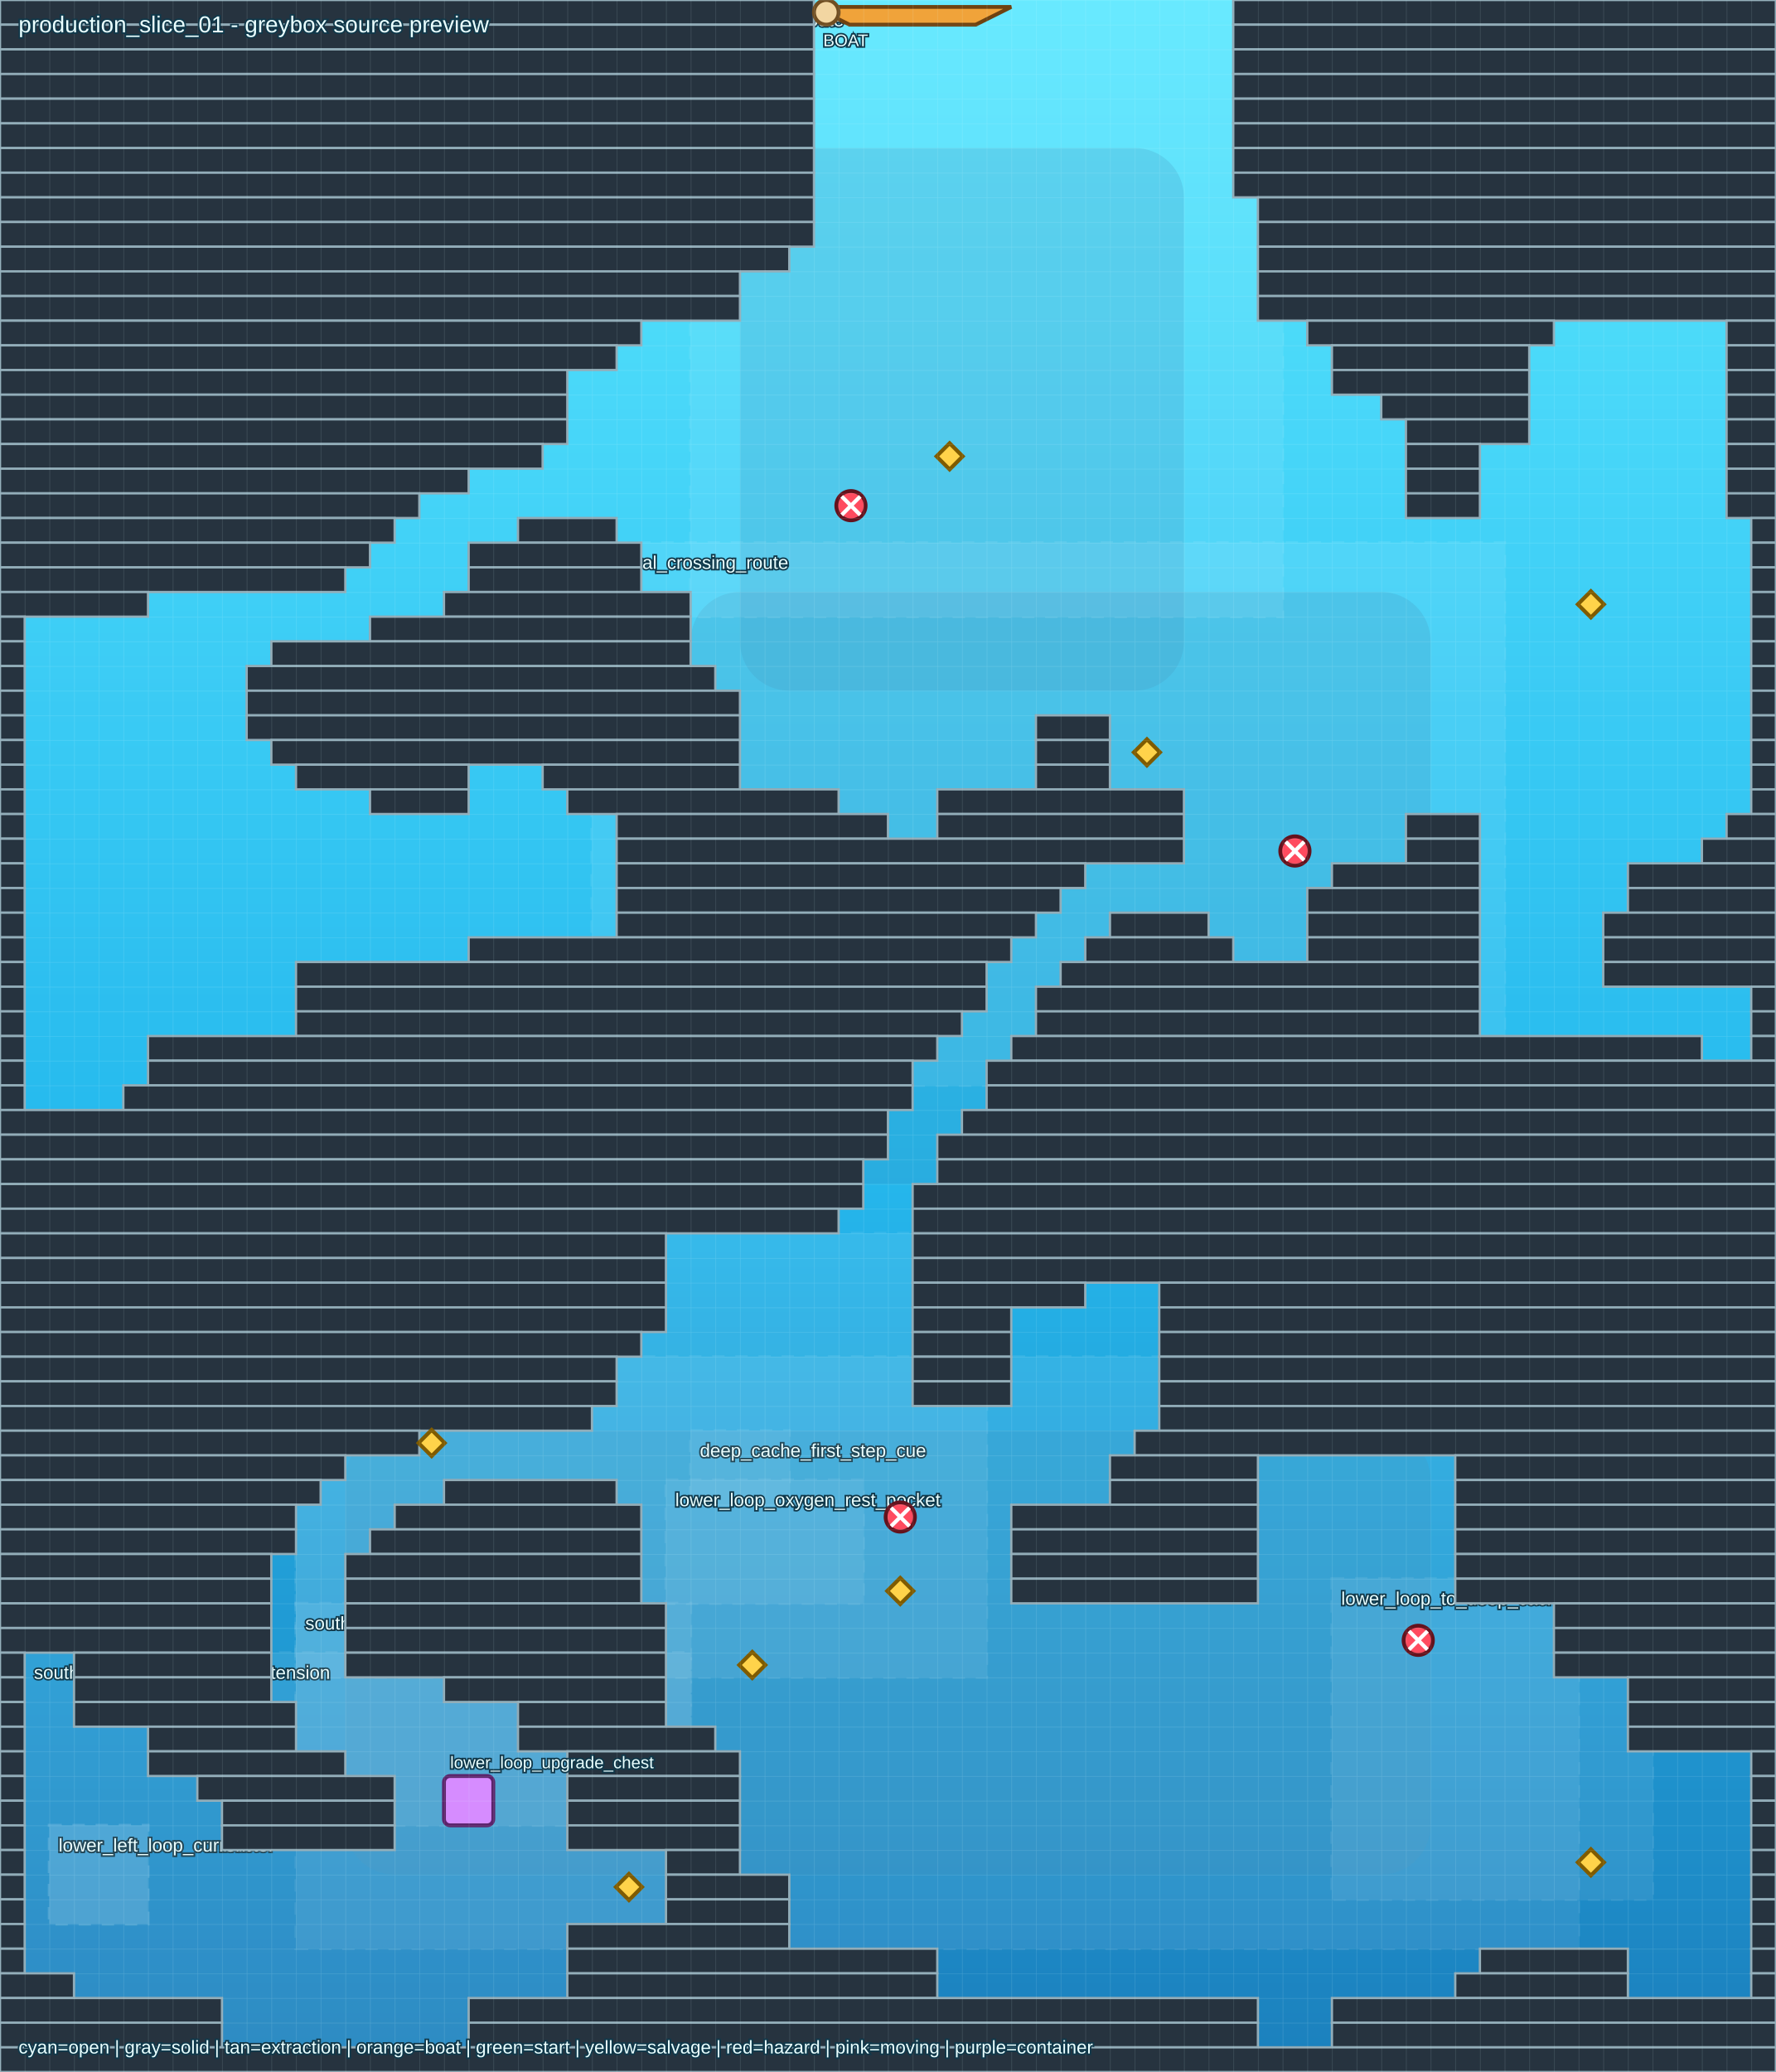
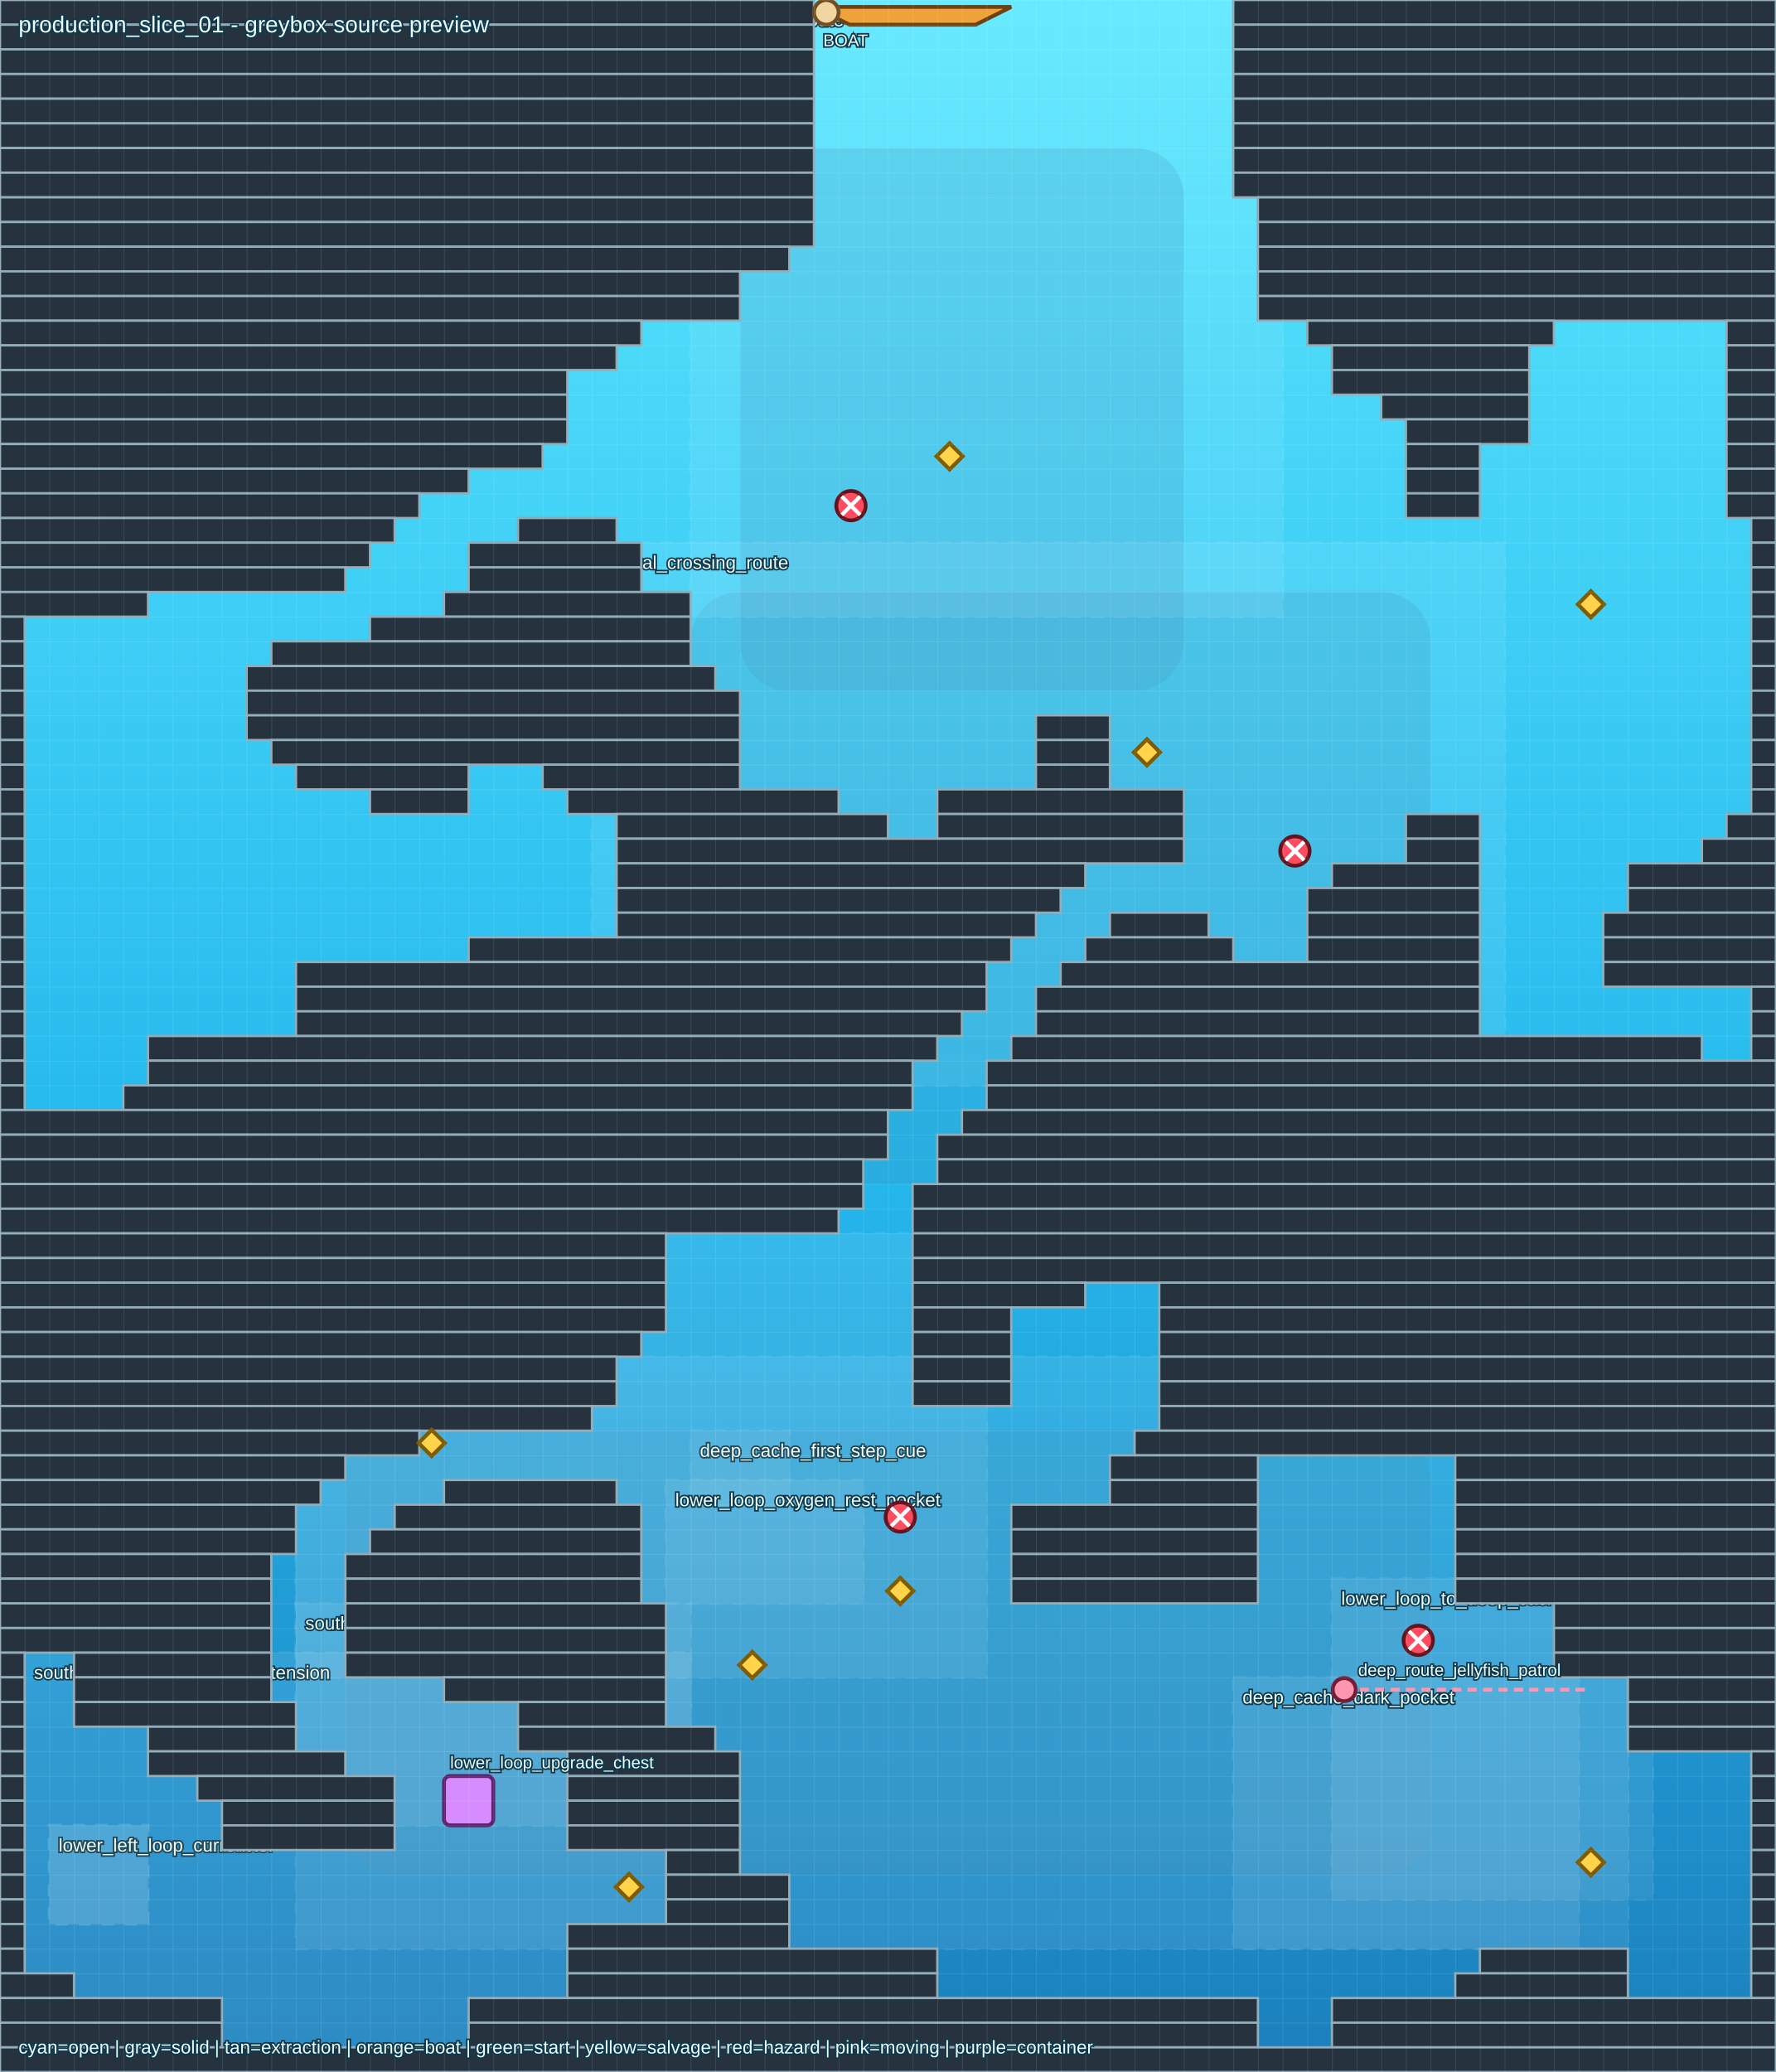
<svg xmlns="http://www.w3.org/2000/svg" viewBox="0 0 2304 2688" width="2304" height="2688">
  <defs>
    <linearGradient id="water" x1="0" y1="0" x2="0" y2="1">
      <stop offset="0%" stop-color="#4ee6ff" />
      <stop offset="55%" stop-color="#13b3ec" />
      <stop offset="100%" stop-color="#0874b7" />
    </linearGradient>
    <pattern id="grid" width="32" height="32" patternUnits="userSpaceOnUse">
      <path d="M 32 0 L 0 0 0 32" fill="none" stroke="#d8f7ff" stroke-width="1" opacity="0.22" />
    </pattern>
  </defs>
  <rect x="0" y="0" width="2304" height="2688" fill="url(#water)" />
  <rect x="960" y="192" width="576" height="704" rx="64" fill="#237fad" opacity="0.22" />
  <rect x="896" y="768" width="960" height="768" rx="64" fill="#237fad" opacity="0.22" />
  <rect x="448" y="1856" width="1408" height="576" rx="64" fill="#237fad" opacity="0.22" />
  <rect x="0" y="0" width="2304" height="2688" fill="#ffffff" opacity="0.08" stroke="#ffffff" stroke-width="4" stroke-dasharray="16 14" />
  <text x="12.0" y="34.0" fill="#eaffff" font-family="Arial, sans-serif" font-size="24" paint-order="stroke" stroke="#10384a" stroke-width="4">production_slice_bounds</text>
  <rect x="896" y="0" width="768" height="800" fill="#ffffff" opacity="0.08" stroke="#ffffff" stroke-width="4" stroke-dasharray="16 14" />
  <text x="908.0" y="34.0" fill="#eaffff" font-family="Arial, sans-serif" font-size="24" paint-order="stroke" stroke="#10384a" stroke-width="4">entry_shaft_route</text>
  <rect x="768" y="704" width="1184" height="704" fill="#ffffff" opacity="0.08" stroke="#ffffff" stroke-width="4" stroke-dasharray="16 14" />
  <text x="780.0" y="738.0" fill="#eaffff" font-family="Arial, sans-serif" font-size="24" paint-order="stroke" stroke="#10384a" stroke-width="4">central_crossing_route</text>
  <rect x="384" y="1760" width="1664" height="768" fill="#ffffff" opacity="0.08" stroke="#ffffff" stroke-width="4" stroke-dasharray="16 14" />
  <text x="396.0" y="1794.0" fill="#eaffff" font-family="Arial, sans-serif" font-size="24" paint-order="stroke" stroke="#10384a" stroke-width="4">lower_loop_route</text>
  <rect x="64" y="2368" width="128" height="128" fill="#ffffff" opacity="0.08" stroke="#ffffff" stroke-width="4" stroke-dasharray="16 14" />
  <text x="76.0" y="2402.0" fill="#eaffff" font-family="Arial, sans-serif" font-size="24" paint-order="stroke" stroke="#10384a" stroke-width="4">lower_left_loop_connector</text>
  <rect x="64" y="2368" width="128" height="128" fill="#ffffff" opacity="0.08" stroke="#ffffff" stroke-width="4" stroke-dasharray="16 14" />
  <text x="76.0" y="2402.0" fill="#eaffff" font-family="Arial, sans-serif" font-size="24" paint-order="stroke" stroke="#10384a" stroke-width="4">lower_left_loop_current</text>
  <rect x="896" y="1856" width="128" height="96" fill="#ffffff" opacity="0.08" stroke="#ffffff" stroke-width="4" stroke-dasharray="16 14" />
  <text x="908.0" y="1890.0" fill="#eaffff" font-family="Arial, sans-serif" font-size="24" paint-order="stroke" stroke="#10384a" stroke-width="4">deep_cache_first_step_cue</text>
  <rect x="384" y="1600" width="896" height="576" fill="#ffffff" opacity="0.08" stroke="#ffffff" stroke-width="4" stroke-dasharray="16 14" />
  <text x="396.0" y="1634.0" fill="#eaffff" font-family="Arial, sans-serif" font-size="24" paint-order="stroke" stroke="#10384a" stroke-width="4">return_pressure_to_boat</text>
  <rect x="864" y="1920" width="256" height="160" fill="#ffffff" opacity="0.08" stroke="#ffffff" stroke-width="4" stroke-dasharray="16 14" />
  <text x="876.0" y="1954.0" fill="#eaffff" font-family="Arial, sans-serif" font-size="24" paint-order="stroke" stroke="#10384a" stroke-width="4">lower_loop_oxygen_rest_pocket</text>
  <rect x="32" y="2144" width="864" height="512" fill="#ffffff" opacity="0.08" stroke="#ffffff" stroke-width="4" stroke-dasharray="16 14" />
  <text x="44.0" y="2178.0" fill="#eaffff" font-family="Arial, sans-serif" font-size="24" paint-order="stroke" stroke="#10384a" stroke-width="4">southwest_return_pocket_extension</text>
  <rect x="384" y="2080" width="512" height="288" fill="#ffffff" opacity="0.08" stroke="#ffffff" stroke-width="4" stroke-dasharray="16 14" />
  <text x="396.0" y="2114.0" fill="#eaffff" font-family="Arial, sans-serif" font-size="24" paint-order="stroke" stroke="#10384a" stroke-width="4">southwest_pocket_pre_pickup_cue</text>
  <rect x="1728" y="2048" width="416" height="416" fill="#ffffff" opacity="0.08" stroke="#ffffff" stroke-width="4" stroke-dasharray="16 14" />
  <text x="1740.0" y="2082.0" fill="#eaffff" font-family="Arial, sans-serif" font-size="24" paint-order="stroke" stroke="#10384a" stroke-width="4">lower_loop_to_deep_cache_pressure</text>
+   <rect x="1600" y="2176" width="512" height="352" fill="#ffffff" opacity="0.08" stroke="#ffffff" stroke-width="4" stroke-dasharray="16 14" />
+   <text x="1612.0" y="2210.0" fill="#eaffff" font-family="Arial, sans-serif" font-size="24" paint-order="stroke" stroke="#10384a" stroke-width="4">deep_cache_dark_pocket</text>
  <rect x="0" y="0" width="1056" height="32" fill="#26333f" stroke="#8ea9b5" stroke-width="3" />
  <rect x="1600" y="0" width="704" height="32" fill="#26333f" stroke="#8ea9b5" stroke-width="3" />
  <rect x="0" y="32" width="1056" height="32" fill="#26333f" stroke="#8ea9b5" stroke-width="3" />
  <rect x="1600" y="32" width="704" height="32" fill="#26333f" stroke="#8ea9b5" stroke-width="3" />
  <rect x="0" y="64" width="1056" height="32" fill="#26333f" stroke="#8ea9b5" stroke-width="3" />
  <rect x="1600" y="64" width="704" height="32" fill="#26333f" stroke="#8ea9b5" stroke-width="3" />
  <rect x="0" y="96" width="1056" height="32" fill="#26333f" stroke="#8ea9b5" stroke-width="3" />
  <rect x="1600" y="96" width="704" height="32" fill="#26333f" stroke="#8ea9b5" stroke-width="3" />
  <rect x="0" y="128" width="1056" height="32" fill="#26333f" stroke="#8ea9b5" stroke-width="3" />
  <rect x="1600" y="128" width="704" height="32" fill="#26333f" stroke="#8ea9b5" stroke-width="3" />
  <rect x="0" y="160" width="1056" height="32" fill="#26333f" stroke="#8ea9b5" stroke-width="3" />
  <rect x="1600" y="160" width="704" height="32" fill="#26333f" stroke="#8ea9b5" stroke-width="3" />
  <rect x="0" y="192" width="1056" height="32" fill="#26333f" stroke="#8ea9b5" stroke-width="3" />
  <rect x="1600" y="192" width="704" height="32" fill="#26333f" stroke="#8ea9b5" stroke-width="3" />
  <rect x="0" y="224" width="1056" height="32" fill="#26333f" stroke="#8ea9b5" stroke-width="3" />
  <rect x="1600" y="224" width="704" height="32" fill="#26333f" stroke="#8ea9b5" stroke-width="3" />
  <rect x="0" y="256" width="1056" height="32" fill="#26333f" stroke="#8ea9b5" stroke-width="3" />
  <rect x="1632" y="256" width="672" height="32" fill="#26333f" stroke="#8ea9b5" stroke-width="3" />
  <rect x="0" y="288" width="1056" height="32" fill="#26333f" stroke="#8ea9b5" stroke-width="3" />
  <rect x="1632" y="288" width="672" height="32" fill="#26333f" stroke="#8ea9b5" stroke-width="3" />
  <rect x="0" y="320" width="1024" height="32" fill="#26333f" stroke="#8ea9b5" stroke-width="3" />
  <rect x="1632" y="320" width="672" height="32" fill="#26333f" stroke="#8ea9b5" stroke-width="3" />
  <rect x="0" y="352" width="960" height="32" fill="#26333f" stroke="#8ea9b5" stroke-width="3" />
  <rect x="1632" y="352" width="672" height="32" fill="#26333f" stroke="#8ea9b5" stroke-width="3" />
  <rect x="0" y="384" width="960" height="32" fill="#26333f" stroke="#8ea9b5" stroke-width="3" />
  <rect x="1632" y="384" width="672" height="32" fill="#26333f" stroke="#8ea9b5" stroke-width="3" />
  <rect x="0" y="416" width="832" height="32" fill="#26333f" stroke="#8ea9b5" stroke-width="3" />
  <rect x="1696" y="416" width="320" height="32" fill="#26333f" stroke="#8ea9b5" stroke-width="3" />
  <rect x="2240" y="416" width="64" height="32" fill="#26333f" stroke="#8ea9b5" stroke-width="3" />
  <rect x="0" y="448" width="800" height="32" fill="#26333f" stroke="#8ea9b5" stroke-width="3" />
  <rect x="1728" y="448" width="256" height="32" fill="#26333f" stroke="#8ea9b5" stroke-width="3" />
  <rect x="2240" y="448" width="64" height="32" fill="#26333f" stroke="#8ea9b5" stroke-width="3" />
  <rect x="0" y="480" width="736" height="32" fill="#26333f" stroke="#8ea9b5" stroke-width="3" />
  <rect x="1728" y="480" width="256" height="32" fill="#26333f" stroke="#8ea9b5" stroke-width="3" />
  <rect x="2240" y="480" width="64" height="32" fill="#26333f" stroke="#8ea9b5" stroke-width="3" />
  <rect x="0" y="512" width="736" height="32" fill="#26333f" stroke="#8ea9b5" stroke-width="3" />
  <rect x="1792" y="512" width="192" height="32" fill="#26333f" stroke="#8ea9b5" stroke-width="3" />
  <rect x="2240" y="512" width="64" height="32" fill="#26333f" stroke="#8ea9b5" stroke-width="3" />
  <rect x="0" y="544" width="736" height="32" fill="#26333f" stroke="#8ea9b5" stroke-width="3" />
  <rect x="1824" y="544" width="160" height="32" fill="#26333f" stroke="#8ea9b5" stroke-width="3" />
  <rect x="2240" y="544" width="64" height="32" fill="#26333f" stroke="#8ea9b5" stroke-width="3" />
  <rect x="0" y="576" width="704" height="32" fill="#26333f" stroke="#8ea9b5" stroke-width="3" />
  <rect x="1824" y="576" width="96" height="32" fill="#26333f" stroke="#8ea9b5" stroke-width="3" />
  <rect x="2240" y="576" width="64" height="32" fill="#26333f" stroke="#8ea9b5" stroke-width="3" />
  <rect x="0" y="608" width="608" height="32" fill="#26333f" stroke="#8ea9b5" stroke-width="3" />
  <rect x="1824" y="608" width="96" height="32" fill="#26333f" stroke="#8ea9b5" stroke-width="3" />
  <rect x="2240" y="608" width="64" height="32" fill="#26333f" stroke="#8ea9b5" stroke-width="3" />
  <rect x="0" y="640" width="544" height="32" fill="#26333f" stroke="#8ea9b5" stroke-width="3" />
  <rect x="1824" y="640" width="96" height="32" fill="#26333f" stroke="#8ea9b5" stroke-width="3" />
  <rect x="2240" y="640" width="64" height="32" fill="#26333f" stroke="#8ea9b5" stroke-width="3" />
  <rect x="0" y="672" width="512" height="32" fill="#26333f" stroke="#8ea9b5" stroke-width="3" />
  <rect x="672" y="672" width="128" height="32" fill="#26333f" stroke="#8ea9b5" stroke-width="3" />
  <rect x="2272" y="672" width="32" height="32" fill="#26333f" stroke="#8ea9b5" stroke-width="3" />
  <rect x="0" y="704" width="480" height="32" fill="#26333f" stroke="#8ea9b5" stroke-width="3" />
  <rect x="608" y="704" width="224" height="32" fill="#26333f" stroke="#8ea9b5" stroke-width="3" />
  <rect x="2272" y="704" width="32" height="32" fill="#26333f" stroke="#8ea9b5" stroke-width="3" />
  <rect x="0" y="736" width="448" height="32" fill="#26333f" stroke="#8ea9b5" stroke-width="3" />
  <rect x="608" y="736" width="224" height="32" fill="#26333f" stroke="#8ea9b5" stroke-width="3" />
  <rect x="2272" y="736" width="32" height="32" fill="#26333f" stroke="#8ea9b5" stroke-width="3" />
  <rect x="0" y="768" width="192" height="32" fill="#26333f" stroke="#8ea9b5" stroke-width="3" />
  <rect x="576" y="768" width="320" height="32" fill="#26333f" stroke="#8ea9b5" stroke-width="3" />
  <rect x="2272" y="768" width="32" height="32" fill="#26333f" stroke="#8ea9b5" stroke-width="3" />
  <rect x="0" y="800" width="32" height="32" fill="#26333f" stroke="#8ea9b5" stroke-width="3" />
  <rect x="480" y="800" width="416" height="32" fill="#26333f" stroke="#8ea9b5" stroke-width="3" />
  <rect x="2272" y="800" width="32" height="32" fill="#26333f" stroke="#8ea9b5" stroke-width="3" />
  <rect x="0" y="832" width="32" height="32" fill="#26333f" stroke="#8ea9b5" stroke-width="3" />
  <rect x="352" y="832" width="544" height="32" fill="#26333f" stroke="#8ea9b5" stroke-width="3" />
  <rect x="2272" y="832" width="32" height="32" fill="#26333f" stroke="#8ea9b5" stroke-width="3" />
  <rect x="0" y="864" width="32" height="32" fill="#26333f" stroke="#8ea9b5" stroke-width="3" />
  <rect x="320" y="864" width="608" height="32" fill="#26333f" stroke="#8ea9b5" stroke-width="3" />
  <rect x="2272" y="864" width="32" height="32" fill="#26333f" stroke="#8ea9b5" stroke-width="3" />
  <rect x="0" y="896" width="32" height="32" fill="#26333f" stroke="#8ea9b5" stroke-width="3" />
  <rect x="320" y="896" width="640" height="32" fill="#26333f" stroke="#8ea9b5" stroke-width="3" />
  <rect x="2272" y="896" width="32" height="32" fill="#26333f" stroke="#8ea9b5" stroke-width="3" />
  <rect x="0" y="928" width="32" height="32" fill="#26333f" stroke="#8ea9b5" stroke-width="3" />
  <rect x="320" y="928" width="640" height="32" fill="#26333f" stroke="#8ea9b5" stroke-width="3" />
  <rect x="1344" y="928" width="96" height="32" fill="#26333f" stroke="#8ea9b5" stroke-width="3" />
  <rect x="2272" y="928" width="32" height="32" fill="#26333f" stroke="#8ea9b5" stroke-width="3" />
  <rect x="0" y="960" width="32" height="32" fill="#26333f" stroke="#8ea9b5" stroke-width="3" />
  <rect x="352" y="960" width="608" height="32" fill="#26333f" stroke="#8ea9b5" stroke-width="3" />
  <rect x="1344" y="960" width="96" height="32" fill="#26333f" stroke="#8ea9b5" stroke-width="3" />
  <rect x="2272" y="960" width="32" height="32" fill="#26333f" stroke="#8ea9b5" stroke-width="3" />
  <rect x="0" y="992" width="32" height="32" fill="#26333f" stroke="#8ea9b5" stroke-width="3" />
  <rect x="384" y="992" width="224" height="32" fill="#26333f" stroke="#8ea9b5" stroke-width="3" />
  <rect x="704" y="992" width="256" height="32" fill="#26333f" stroke="#8ea9b5" stroke-width="3" />
  <rect x="1344" y="992" width="96" height="32" fill="#26333f" stroke="#8ea9b5" stroke-width="3" />
  <rect x="2272" y="992" width="32" height="32" fill="#26333f" stroke="#8ea9b5" stroke-width="3" />
  <rect x="0" y="1024" width="32" height="32" fill="#26333f" stroke="#8ea9b5" stroke-width="3" />
  <rect x="480" y="1024" width="128" height="32" fill="#26333f" stroke="#8ea9b5" stroke-width="3" />
  <rect x="736" y="1024" width="352" height="32" fill="#26333f" stroke="#8ea9b5" stroke-width="3" />
  <rect x="1216" y="1024" width="320" height="32" fill="#26333f" stroke="#8ea9b5" stroke-width="3" />
  <rect x="2272" y="1024" width="32" height="32" fill="#26333f" stroke="#8ea9b5" stroke-width="3" />
  <rect x="0" y="1056" width="32" height="32" fill="#26333f" stroke="#8ea9b5" stroke-width="3" />
  <rect x="800" y="1056" width="352" height="32" fill="#26333f" stroke="#8ea9b5" stroke-width="3" />
  <rect x="1216" y="1056" width="320" height="32" fill="#26333f" stroke="#8ea9b5" stroke-width="3" />
  <rect x="1824" y="1056" width="96" height="32" fill="#26333f" stroke="#8ea9b5" stroke-width="3" />
  <rect x="2240" y="1056" width="64" height="32" fill="#26333f" stroke="#8ea9b5" stroke-width="3" />
  <rect x="0" y="1088" width="32" height="32" fill="#26333f" stroke="#8ea9b5" stroke-width="3" />
  <rect x="800" y="1088" width="736" height="32" fill="#26333f" stroke="#8ea9b5" stroke-width="3" />
  <rect x="1824" y="1088" width="96" height="32" fill="#26333f" stroke="#8ea9b5" stroke-width="3" />
  <rect x="2208" y="1088" width="96" height="32" fill="#26333f" stroke="#8ea9b5" stroke-width="3" />
  <rect x="0" y="1120" width="32" height="32" fill="#26333f" stroke="#8ea9b5" stroke-width="3" />
  <rect x="800" y="1120" width="608" height="32" fill="#26333f" stroke="#8ea9b5" stroke-width="3" />
  <rect x="1728" y="1120" width="192" height="32" fill="#26333f" stroke="#8ea9b5" stroke-width="3" />
  <rect x="2112" y="1120" width="192" height="32" fill="#26333f" stroke="#8ea9b5" stroke-width="3" />
  <rect x="0" y="1152" width="32" height="32" fill="#26333f" stroke="#8ea9b5" stroke-width="3" />
  <rect x="800" y="1152" width="576" height="32" fill="#26333f" stroke="#8ea9b5" stroke-width="3" />
  <rect x="1696" y="1152" width="224" height="32" fill="#26333f" stroke="#8ea9b5" stroke-width="3" />
  <rect x="2112" y="1152" width="192" height="32" fill="#26333f" stroke="#8ea9b5" stroke-width="3" />
  <rect x="0" y="1184" width="32" height="32" fill="#26333f" stroke="#8ea9b5" stroke-width="3" />
  <rect x="800" y="1184" width="544" height="32" fill="#26333f" stroke="#8ea9b5" stroke-width="3" />
  <rect x="1440" y="1184" width="128" height="32" fill="#26333f" stroke="#8ea9b5" stroke-width="3" />
  <rect x="1696" y="1184" width="224" height="32" fill="#26333f" stroke="#8ea9b5" stroke-width="3" />
  <rect x="2080" y="1184" width="224" height="32" fill="#26333f" stroke="#8ea9b5" stroke-width="3" />
  <rect x="0" y="1216" width="32" height="32" fill="#26333f" stroke="#8ea9b5" stroke-width="3" />
  <rect x="608" y="1216" width="704" height="32" fill="#26333f" stroke="#8ea9b5" stroke-width="3" />
  <rect x="1408" y="1216" width="192" height="32" fill="#26333f" stroke="#8ea9b5" stroke-width="3" />
  <rect x="1696" y="1216" width="224" height="32" fill="#26333f" stroke="#8ea9b5" stroke-width="3" />
  <rect x="2080" y="1216" width="224" height="32" fill="#26333f" stroke="#8ea9b5" stroke-width="3" />
  <rect x="0" y="1248" width="32" height="32" fill="#26333f" stroke="#8ea9b5" stroke-width="3" />
  <rect x="384" y="1248" width="896" height="32" fill="#26333f" stroke="#8ea9b5" stroke-width="3" />
  <rect x="1376" y="1248" width="544" height="32" fill="#26333f" stroke="#8ea9b5" stroke-width="3" />
  <rect x="2080" y="1248" width="224" height="32" fill="#26333f" stroke="#8ea9b5" stroke-width="3" />
  <rect x="0" y="1280" width="32" height="32" fill="#26333f" stroke="#8ea9b5" stroke-width="3" />
  <rect x="384" y="1280" width="896" height="32" fill="#26333f" stroke="#8ea9b5" stroke-width="3" />
  <rect x="1344" y="1280" width="576" height="32" fill="#26333f" stroke="#8ea9b5" stroke-width="3" />
  <rect x="2272" y="1280" width="32" height="32" fill="#26333f" stroke="#8ea9b5" stroke-width="3" />
  <rect x="0" y="1312" width="32" height="32" fill="#26333f" stroke="#8ea9b5" stroke-width="3" />
  <rect x="384" y="1312" width="864" height="32" fill="#26333f" stroke="#8ea9b5" stroke-width="3" />
  <rect x="1344" y="1312" width="576" height="32" fill="#26333f" stroke="#8ea9b5" stroke-width="3" />
  <rect x="2272" y="1312" width="32" height="32" fill="#26333f" stroke="#8ea9b5" stroke-width="3" />
  <rect x="0" y="1344" width="32" height="32" fill="#26333f" stroke="#8ea9b5" stroke-width="3" />
  <rect x="192" y="1344" width="1024" height="32" fill="#26333f" stroke="#8ea9b5" stroke-width="3" />
  <rect x="1312" y="1344" width="896" height="32" fill="#26333f" stroke="#8ea9b5" stroke-width="3" />
  <rect x="2272" y="1344" width="32" height="32" fill="#26333f" stroke="#8ea9b5" stroke-width="3" />
  <rect x="0" y="1376" width="32" height="32" fill="#26333f" stroke="#8ea9b5" stroke-width="3" />
  <rect x="192" y="1376" width="992" height="32" fill="#26333f" stroke="#8ea9b5" stroke-width="3" />
  <rect x="1280" y="1376" width="1024" height="32" fill="#26333f" stroke="#8ea9b5" stroke-width="3" />
  <rect x="0" y="1408" width="32" height="32" fill="#26333f" stroke="#8ea9b5" stroke-width="3" />
  <rect x="160" y="1408" width="1024" height="32" fill="#26333f" stroke="#8ea9b5" stroke-width="3" />
  <rect x="1280" y="1408" width="1024" height="32" fill="#26333f" stroke="#8ea9b5" stroke-width="3" />
  <rect x="0" y="1440" width="1152" height="32" fill="#26333f" stroke="#8ea9b5" stroke-width="3" />
  <rect x="1248" y="1440" width="1056" height="32" fill="#26333f" stroke="#8ea9b5" stroke-width="3" />
  <rect x="0" y="1472" width="1152" height="32" fill="#26333f" stroke="#8ea9b5" stroke-width="3" />
  <rect x="1216" y="1472" width="1088" height="32" fill="#26333f" stroke="#8ea9b5" stroke-width="3" />
  <rect x="0" y="1504" width="1120" height="32" fill="#26333f" stroke="#8ea9b5" stroke-width="3" />
  <rect x="1216" y="1504" width="1088" height="32" fill="#26333f" stroke="#8ea9b5" stroke-width="3" />
  <rect x="0" y="1536" width="1120" height="32" fill="#26333f" stroke="#8ea9b5" stroke-width="3" />
  <rect x="1184" y="1536" width="1120" height="32" fill="#26333f" stroke="#8ea9b5" stroke-width="3" />
  <rect x="0" y="1568" width="1088" height="32" fill="#26333f" stroke="#8ea9b5" stroke-width="3" />
  <rect x="1184" y="1568" width="1120" height="32" fill="#26333f" stroke="#8ea9b5" stroke-width="3" />
  <rect x="0" y="1600" width="864" height="32" fill="#26333f" stroke="#8ea9b5" stroke-width="3" />
  <rect x="1184" y="1600" width="1120" height="32" fill="#26333f" stroke="#8ea9b5" stroke-width="3" />
  <rect x="0" y="1632" width="864" height="32" fill="#26333f" stroke="#8ea9b5" stroke-width="3" />
  <rect x="1184" y="1632" width="1120" height="32" fill="#26333f" stroke="#8ea9b5" stroke-width="3" />
  <rect x="0" y="1664" width="864" height="32" fill="#26333f" stroke="#8ea9b5" stroke-width="3" />
  <rect x="1184" y="1664" width="224" height="32" fill="#26333f" stroke="#8ea9b5" stroke-width="3" />
  <rect x="1504" y="1664" width="800" height="32" fill="#26333f" stroke="#8ea9b5" stroke-width="3" />
  <rect x="0" y="1696" width="864" height="32" fill="#26333f" stroke="#8ea9b5" stroke-width="3" />
  <rect x="1184" y="1696" width="128" height="32" fill="#26333f" stroke="#8ea9b5" stroke-width="3" />
  <rect x="1504" y="1696" width="800" height="32" fill="#26333f" stroke="#8ea9b5" stroke-width="3" />
  <rect x="0" y="1728" width="832" height="32" fill="#26333f" stroke="#8ea9b5" stroke-width="3" />
  <rect x="1184" y="1728" width="128" height="32" fill="#26333f" stroke="#8ea9b5" stroke-width="3" />
  <rect x="1504" y="1728" width="800" height="32" fill="#26333f" stroke="#8ea9b5" stroke-width="3" />
  <rect x="0" y="1760" width="800" height="32" fill="#26333f" stroke="#8ea9b5" stroke-width="3" />
  <rect x="1184" y="1760" width="128" height="32" fill="#26333f" stroke="#8ea9b5" stroke-width="3" />
  <rect x="1504" y="1760" width="800" height="32" fill="#26333f" stroke="#8ea9b5" stroke-width="3" />
  <rect x="0" y="1792" width="800" height="32" fill="#26333f" stroke="#8ea9b5" stroke-width="3" />
  <rect x="1184" y="1792" width="128" height="32" fill="#26333f" stroke="#8ea9b5" stroke-width="3" />
  <rect x="1504" y="1792" width="800" height="32" fill="#26333f" stroke="#8ea9b5" stroke-width="3" />
  <rect x="0" y="1824" width="768" height="32" fill="#26333f" stroke="#8ea9b5" stroke-width="3" />
  <rect x="1504" y="1824" width="800" height="32" fill="#26333f" stroke="#8ea9b5" stroke-width="3" />
  <rect x="0" y="1856" width="544" height="32" fill="#26333f" stroke="#8ea9b5" stroke-width="3" />
  <rect x="1472" y="1856" width="832" height="32" fill="#26333f" stroke="#8ea9b5" stroke-width="3" />
  <rect x="0" y="1888" width="448" height="32" fill="#26333f" stroke="#8ea9b5" stroke-width="3" />
  <rect x="1440" y="1888" width="192" height="32" fill="#26333f" stroke="#8ea9b5" stroke-width="3" />
  <rect x="1888" y="1888" width="416" height="32" fill="#26333f" stroke="#8ea9b5" stroke-width="3" />
  <rect x="0" y="1920" width="416" height="32" fill="#26333f" stroke="#8ea9b5" stroke-width="3" />
  <rect x="576" y="1920" width="224" height="32" fill="#26333f" stroke="#8ea9b5" stroke-width="3" />
  <rect x="1440" y="1920" width="192" height="32" fill="#26333f" stroke="#8ea9b5" stroke-width="3" />
  <rect x="1888" y="1920" width="416" height="32" fill="#26333f" stroke="#8ea9b5" stroke-width="3" />
  <rect x="0" y="1952" width="384" height="32" fill="#26333f" stroke="#8ea9b5" stroke-width="3" />
  <rect x="512" y="1952" width="320" height="32" fill="#26333f" stroke="#8ea9b5" stroke-width="3" />
  <rect x="1312" y="1952" width="320" height="32" fill="#26333f" stroke="#8ea9b5" stroke-width="3" />
  <rect x="1888" y="1952" width="416" height="32" fill="#26333f" stroke="#8ea9b5" stroke-width="3" />
  <rect x="0" y="1984" width="384" height="32" fill="#26333f" stroke="#8ea9b5" stroke-width="3" />
  <rect x="480" y="1984" width="352" height="32" fill="#26333f" stroke="#8ea9b5" stroke-width="3" />
  <rect x="1312" y="1984" width="320" height="32" fill="#26333f" stroke="#8ea9b5" stroke-width="3" />
  <rect x="1888" y="1984" width="416" height="32" fill="#26333f" stroke="#8ea9b5" stroke-width="3" />
  <rect x="0" y="2016" width="352" height="32" fill="#26333f" stroke="#8ea9b5" stroke-width="3" />
  <rect x="448" y="2016" width="384" height="32" fill="#26333f" stroke="#8ea9b5" stroke-width="3" />
  <rect x="1312" y="2016" width="320" height="32" fill="#26333f" stroke="#8ea9b5" stroke-width="3" />
  <rect x="1888" y="2016" width="416" height="32" fill="#26333f" stroke="#8ea9b5" stroke-width="3" />
  <rect x="0" y="2048" width="352" height="32" fill="#26333f" stroke="#8ea9b5" stroke-width="3" />
  <rect x="448" y="2048" width="384" height="32" fill="#26333f" stroke="#8ea9b5" stroke-width="3" />
  <rect x="1312" y="2048" width="320" height="32" fill="#26333f" stroke="#8ea9b5" stroke-width="3" />
  <rect x="1888" y="2048" width="416" height="32" fill="#26333f" stroke="#8ea9b5" stroke-width="3" />
  <rect x="0" y="2080" width="352" height="32" fill="#26333f" stroke="#8ea9b5" stroke-width="3" />
  <rect x="448" y="2080" width="416" height="32" fill="#26333f" stroke="#8ea9b5" stroke-width="3" />
  <rect x="2016" y="2080" width="288" height="32" fill="#26333f" stroke="#8ea9b5" stroke-width="3" />
  <rect x="0" y="2112" width="352" height="32" fill="#26333f" stroke="#8ea9b5" stroke-width="3" />
  <rect x="448" y="2112" width="416" height="32" fill="#26333f" stroke="#8ea9b5" stroke-width="3" />
  <rect x="2016" y="2112" width="288" height="32" fill="#26333f" stroke="#8ea9b5" stroke-width="3" />
  <rect x="0" y="2144" width="32" height="32" fill="#26333f" stroke="#8ea9b5" stroke-width="3" />
  <rect x="96" y="2144" width="256" height="32" fill="#26333f" stroke="#8ea9b5" stroke-width="3" />
  <rect x="448" y="2144" width="416" height="32" fill="#26333f" stroke="#8ea9b5" stroke-width="3" />
  <rect x="2016" y="2144" width="288" height="32" fill="#26333f" stroke="#8ea9b5" stroke-width="3" />
  <rect x="0" y="2176" width="32" height="32" fill="#26333f" stroke="#8ea9b5" stroke-width="3" />
  <rect x="96" y="2176" width="256" height="32" fill="#26333f" stroke="#8ea9b5" stroke-width="3" />
  <rect x="576" y="2176" width="288" height="32" fill="#26333f" stroke="#8ea9b5" stroke-width="3" />
  <rect x="2112" y="2176" width="192" height="32" fill="#26333f" stroke="#8ea9b5" stroke-width="3" />
  <rect x="0" y="2208" width="32" height="32" fill="#26333f" stroke="#8ea9b5" stroke-width="3" />
  <rect x="96" y="2208" width="288" height="32" fill="#26333f" stroke="#8ea9b5" stroke-width="3" />
  <rect x="672" y="2208" width="192" height="32" fill="#26333f" stroke="#8ea9b5" stroke-width="3" />
  <rect x="2112" y="2208" width="192" height="32" fill="#26333f" stroke="#8ea9b5" stroke-width="3" />
  <rect x="0" y="2240" width="32" height="32" fill="#26333f" stroke="#8ea9b5" stroke-width="3" />
  <rect x="192" y="2240" width="192" height="32" fill="#26333f" stroke="#8ea9b5" stroke-width="3" />
  <rect x="672" y="2240" width="256" height="32" fill="#26333f" stroke="#8ea9b5" stroke-width="3" />
  <rect x="2112" y="2240" width="192" height="32" fill="#26333f" stroke="#8ea9b5" stroke-width="3" />
  <rect x="0" y="2272" width="32" height="32" fill="#26333f" stroke="#8ea9b5" stroke-width="3" />
  <rect x="192" y="2272" width="256" height="32" fill="#26333f" stroke="#8ea9b5" stroke-width="3" />
  <rect x="736" y="2272" width="224" height="32" fill="#26333f" stroke="#8ea9b5" stroke-width="3" />
  <rect x="2272" y="2272" width="32" height="32" fill="#26333f" stroke="#8ea9b5" stroke-width="3" />
  <rect x="0" y="2304" width="32" height="32" fill="#26333f" stroke="#8ea9b5" stroke-width="3" />
  <rect x="256" y="2304" width="256" height="32" fill="#26333f" stroke="#8ea9b5" stroke-width="3" />
  <rect x="736" y="2304" width="224" height="32" fill="#26333f" stroke="#8ea9b5" stroke-width="3" />
  <rect x="2272" y="2304" width="32" height="32" fill="#26333f" stroke="#8ea9b5" stroke-width="3" />
  <rect x="0" y="2336" width="32" height="32" fill="#26333f" stroke="#8ea9b5" stroke-width="3" />
  <rect x="288" y="2336" width="224" height="32" fill="#26333f" stroke="#8ea9b5" stroke-width="3" />
  <rect x="736" y="2336" width="224" height="32" fill="#26333f" stroke="#8ea9b5" stroke-width="3" />
  <rect x="2272" y="2336" width="32" height="32" fill="#26333f" stroke="#8ea9b5" stroke-width="3" />
  <rect x="0" y="2368" width="32" height="32" fill="#26333f" stroke="#8ea9b5" stroke-width="3" />
  <rect x="288" y="2368" width="224" height="32" fill="#26333f" stroke="#8ea9b5" stroke-width="3" />
  <rect x="736" y="2368" width="224" height="32" fill="#26333f" stroke="#8ea9b5" stroke-width="3" />
  <rect x="2272" y="2368" width="32" height="32" fill="#26333f" stroke="#8ea9b5" stroke-width="3" />
  <rect x="0" y="2400" width="32" height="32" fill="#26333f" stroke="#8ea9b5" stroke-width="3" />
  <rect x="864" y="2400" width="96" height="32" fill="#26333f" stroke="#8ea9b5" stroke-width="3" />
  <rect x="2272" y="2400" width="32" height="32" fill="#26333f" stroke="#8ea9b5" stroke-width="3" />
  <rect x="0" y="2432" width="32" height="32" fill="#26333f" stroke="#8ea9b5" stroke-width="3" />
  <rect x="864" y="2432" width="160" height="32" fill="#26333f" stroke="#8ea9b5" stroke-width="3" />
  <rect x="2272" y="2432" width="32" height="32" fill="#26333f" stroke="#8ea9b5" stroke-width="3" />
  <rect x="0" y="2464" width="32" height="32" fill="#26333f" stroke="#8ea9b5" stroke-width="3" />
  <rect x="864" y="2464" width="160" height="32" fill="#26333f" stroke="#8ea9b5" stroke-width="3" />
  <rect x="2272" y="2464" width="32" height="32" fill="#26333f" stroke="#8ea9b5" stroke-width="3" />
  <rect x="0" y="2496" width="32" height="32" fill="#26333f" stroke="#8ea9b5" stroke-width="3" />
  <rect x="736" y="2496" width="288" height="32" fill="#26333f" stroke="#8ea9b5" stroke-width="3" />
  <rect x="2272" y="2496" width="32" height="32" fill="#26333f" stroke="#8ea9b5" stroke-width="3" />
  <rect x="0" y="2528" width="32" height="32" fill="#26333f" stroke="#8ea9b5" stroke-width="3" />
  <rect x="736" y="2528" width="480" height="32" fill="#26333f" stroke="#8ea9b5" stroke-width="3" />
  <rect x="1920" y="2528" width="192" height="32" fill="#26333f" stroke="#8ea9b5" stroke-width="3" />
  <rect x="2272" y="2528" width="32" height="32" fill="#26333f" stroke="#8ea9b5" stroke-width="3" />
  <rect x="0" y="2560" width="96" height="32" fill="#26333f" stroke="#8ea9b5" stroke-width="3" />
  <rect x="736" y="2560" width="480" height="32" fill="#26333f" stroke="#8ea9b5" stroke-width="3" />
  <rect x="1888" y="2560" width="224" height="32" fill="#26333f" stroke="#8ea9b5" stroke-width="3" />
  <rect x="2272" y="2560" width="32" height="32" fill="#26333f" stroke="#8ea9b5" stroke-width="3" />
  <rect x="0" y="2592" width="288" height="32" fill="#26333f" stroke="#8ea9b5" stroke-width="3" />
  <rect x="608" y="2592" width="1024" height="32" fill="#26333f" stroke="#8ea9b5" stroke-width="3" />
  <rect x="1728" y="2592" width="576" height="32" fill="#26333f" stroke="#8ea9b5" stroke-width="3" />
  <rect x="0" y="2624" width="288" height="32" fill="#26333f" stroke="#8ea9b5" stroke-width="3" />
  <rect x="608" y="2624" width="1024" height="32" fill="#26333f" stroke="#8ea9b5" stroke-width="3" />
  <rect x="1728" y="2624" width="576" height="32" fill="#26333f" stroke="#8ea9b5" stroke-width="3" />
  <rect x="0" y="2656" width="2304" height="32" fill="#26333f" stroke="#8ea9b5" stroke-width="3" />
  <polygon points="1056.0,9.0 1312.0,9.0 1265.9,32.0 1102.1,32.0" fill="#f0a33a" stroke="#6e4210" stroke-width="5" />
  <circle cx="1072.0" cy="16.0" r="16" fill="#f2d6a2" stroke="#704e22" stroke-width="5" />
  <text x="1068.0" y="60.0" fill="#eaffff" font-family="Arial, sans-serif" font-size="22" paint-order="stroke" stroke="#10384a" stroke-width="4">BOAT</text>
  <polygon points="1232.0,575.0 1249.0,592.0 1232.0,609.0 1215.0,592.0" fill="#ffd34a" stroke="#7f5b00" stroke-width="5" />
  <polygon points="1488.0,959.0 1505.0,976.0 1488.0,993.0 1471.0,976.0" fill="#ffd34a" stroke="#7f5b00" stroke-width="5" />
  <polygon points="2064.0,767.0 2081.0,784.0 2064.0,801.0 2047.0,784.0" fill="#ffd34a" stroke="#7f5b00" stroke-width="5" />
  <polygon points="976.0,2143.0 993.0,2160.0 976.0,2177.0 959.0,2160.0" fill="#ffd34a" stroke="#7f5b00" stroke-width="5" />
  <polygon points="1168.0,2047.0 1185.0,2064.0 1168.0,2081.0 1151.0,2064.0" fill="#ffd34a" stroke="#7f5b00" stroke-width="5" />
  <polygon points="2064.0,2399.0 2081.0,2416.0 2064.0,2433.0 2047.0,2416.0" fill="#ffd34a" stroke="#7f5b00" stroke-width="5" />
  <polygon points="816.0,2431.0 833.0,2448.0 816.0,2465.0 799.0,2448.0" fill="#ffd34a" stroke="#7f5b00" stroke-width="5" />
  <polygon points="560.0,1855.0 577.0,1872.0 560.0,1889.0 543.0,1872.0" fill="#ffd34a" stroke="#7f5b00" stroke-width="5" />
  <circle cx="1104.0" cy="656.0" r="19" fill="#ff4b5f" stroke="#64121d" stroke-width="5" />
  <line x1="1092.0" y1="644.0" x2="1116.0" y2="668.0" stroke="#ffffff" stroke-width="5" />
  <line x1="1116.0" y1="644.0" x2="1092.0" y2="668.0" stroke="#ffffff" stroke-width="5" />
  <circle cx="1680.0" cy="1104.0" r="19" fill="#ff4b5f" stroke="#64121d" stroke-width="5" />
  <line x1="1668.0" y1="1092.0" x2="1692.0" y2="1116.0" stroke="#ffffff" stroke-width="5" />
  <line x1="1692.0" y1="1092.0" x2="1668.0" y2="1116.0" stroke="#ffffff" stroke-width="5" />
  <circle cx="1168.0" cy="1968.0" r="19" fill="#ff4b5f" stroke="#64121d" stroke-width="5" />
  <line x1="1156.0" y1="1956.0" x2="1180.0" y2="1980.0" stroke="#ffffff" stroke-width="5" />
  <line x1="1180.0" y1="1956.0" x2="1156.0" y2="1980.0" stroke="#ffffff" stroke-width="5" />
  <circle cx="1840.0" cy="2128.0" r="19" fill="#ff4b5f" stroke="#64121d" stroke-width="5" />
  <line x1="1828.0" y1="2116.0" x2="1852.0" y2="2140.0" stroke="#ffffff" stroke-width="5" />
  <line x1="1852.0" y1="2116.0" x2="1828.0" y2="2140.0" stroke="#ffffff" stroke-width="5" />
  <rect x="576" y="2304" width="64" height="64" rx="8" fill="#d68cff" stroke="#5b236b" stroke-width="5" />
  <text x="584.0" y="2294.0" fill="#eaffff" font-family="Arial, sans-serif" font-size="22" paint-order="stroke" stroke="#10384a" stroke-width="4">lower_loop_upgrade_chest</text>
+   <polyline points="1744.0,2192.0 2064.0,2192.0" fill="none" stroke="#ff96b0" stroke-width="5" stroke-dasharray="12 8" />
+   <circle cx="1744.0" cy="2192.0" r="15" fill="#ff96b0" stroke="#721d35" stroke-width="5" />
+   <text x="1762.0" y="2174.0" fill="#eaffff" font-family="Arial, sans-serif" font-size="22" paint-order="stroke" stroke="#10384a" stroke-width="4">deep_route_jellyfish_patrol</text>
  <rect x="0" y="0" width="2304" height="2688" fill="url(#grid)" />
  <text x="24.0" y="42.0" fill="#eaffff" font-family="Arial, sans-serif" font-size="30" paint-order="stroke" stroke="#10384a" stroke-width="4">production_slice_01 - greybox source preview</text>
  <text x="24.0" y="2664.0" fill="#eaffff" font-family="Arial, sans-serif" font-size="24" paint-order="stroke" stroke="#10384a" stroke-width="4">cyan=open | gray=solid | tan=extraction | orange=boat | green=start | yellow=salvage | red=hazard | pink=moving | purple=container</text>
</svg>
